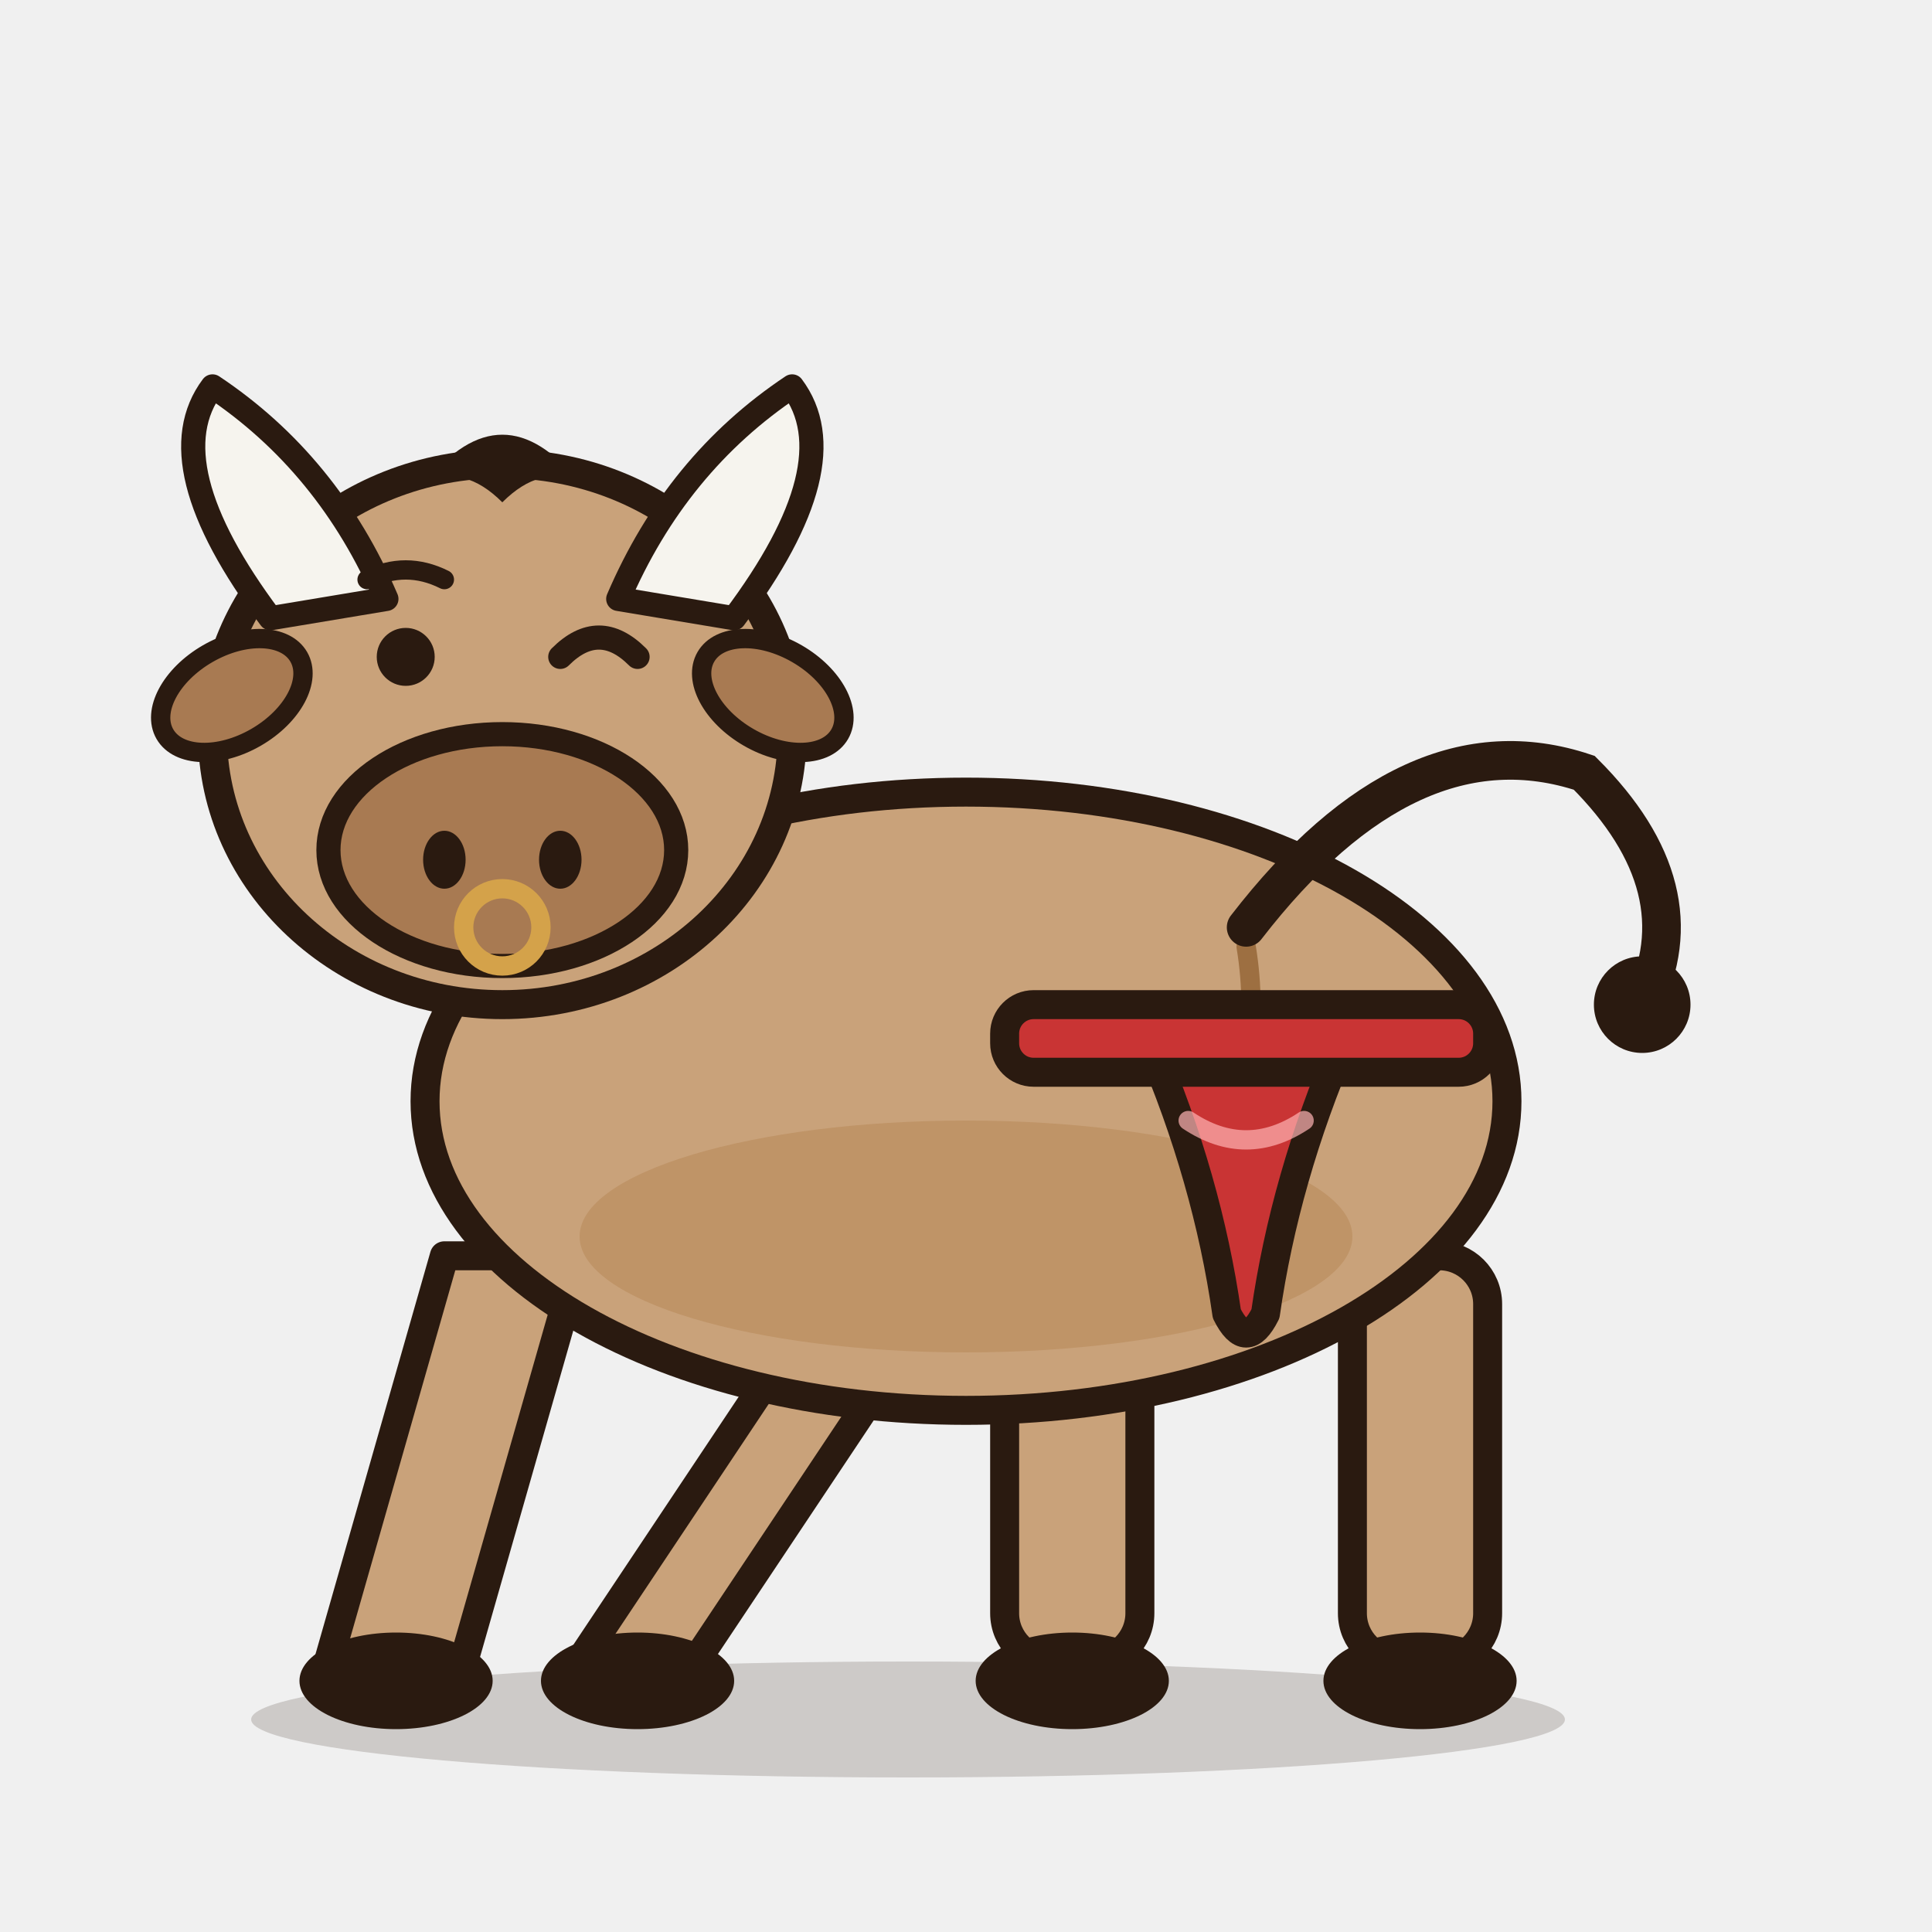
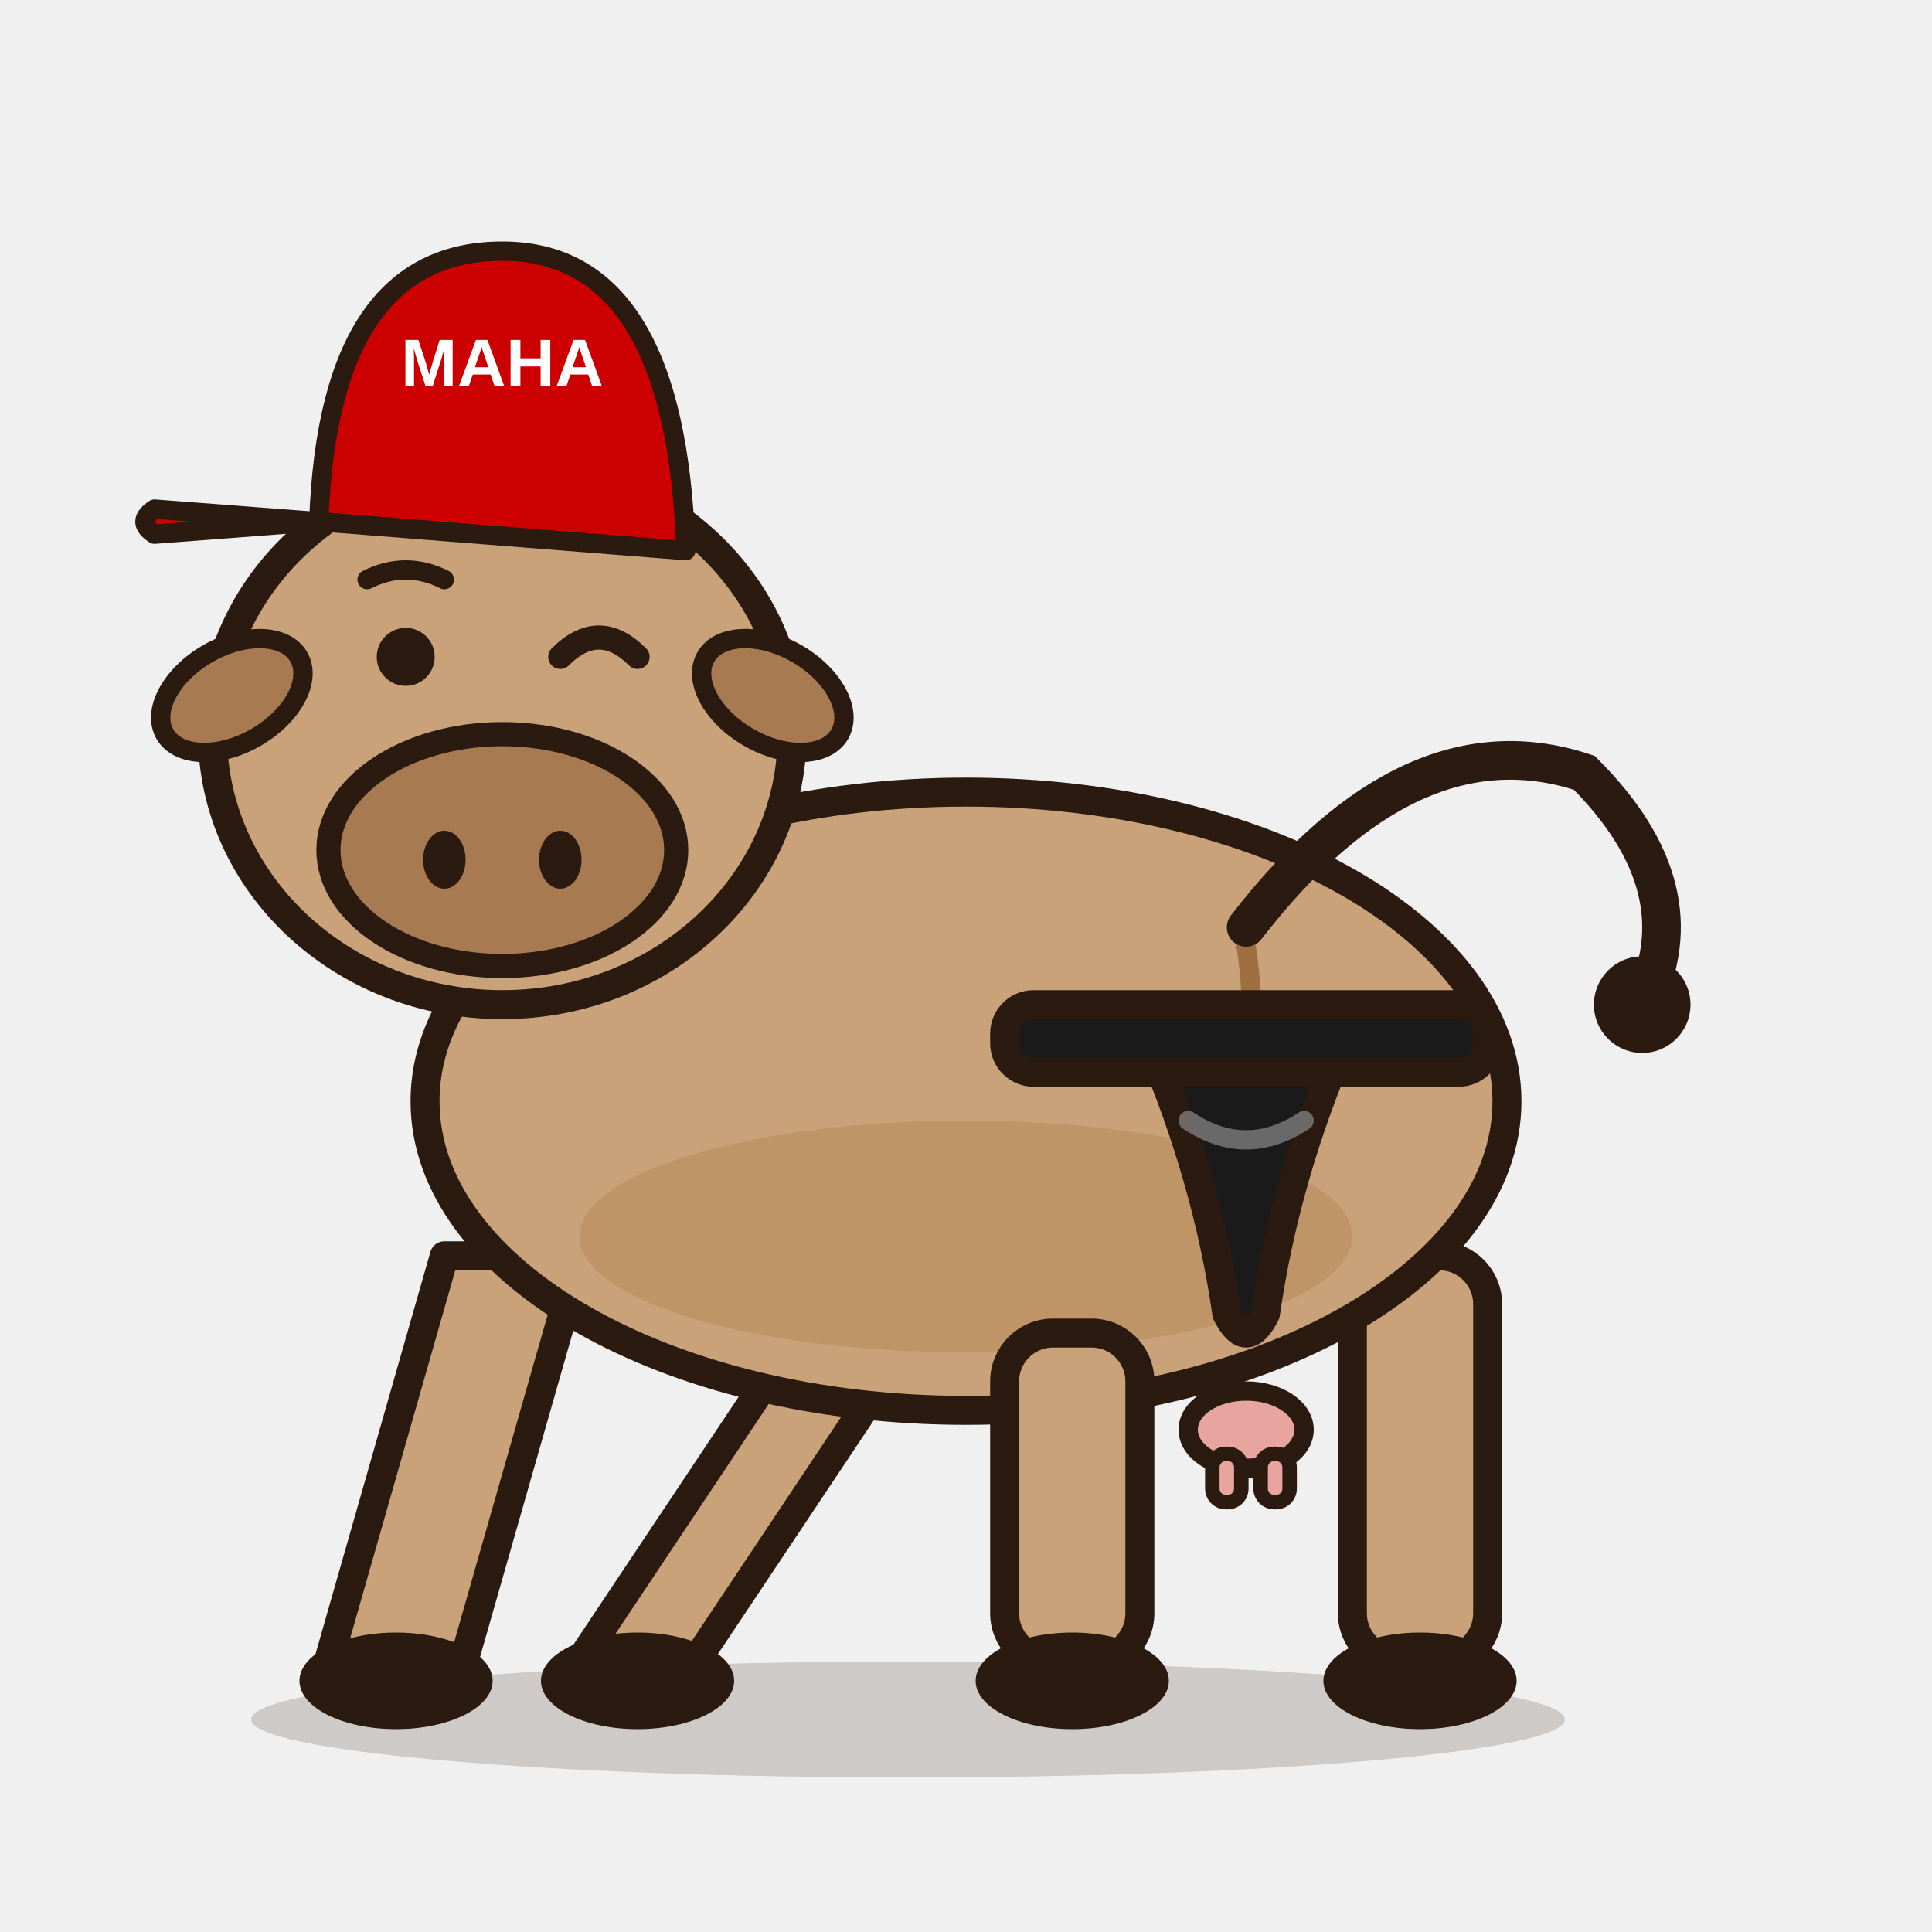
- <svg xmlns="http://www.w3.org/2000/svg" viewBox="0 0 200 200" role="img" aria-label="Thong Biltong — cartoon bull in a thong">
+ <svg xmlns="http://www.w3.org/2000/svg" viewBox="0 0 200 200" role="img" aria-label="Thong Biltong — cartoon cow in a thong">
  <ellipse cx="94" cy="178" rx="68" ry="6" fill="#2a1a10" opacity="0.18" />
  <path d="M88 130 L100 130 L72 172 L60 172 Z" fill="#c9a27a" stroke="#2a1a10" stroke-width="3" stroke-linejoin="round" />
  <ellipse cx="66" cy="174" rx="10" ry="5" fill="#2a1a10" />
-   <rect x="104" y="130" width="14" height="42" rx="5" fill="#c9a27a" stroke="#2a1a10" stroke-width="3" />
-   <ellipse cx="111" cy="174" rx="10" ry="5" fill="#2a1a10" />
  <rect x="140" y="130" width="14" height="42" rx="5" fill="#c9a27a" stroke="#2a1a10" stroke-width="3" />
  <ellipse cx="147" cy="174" rx="10" ry="5" fill="#2a1a10" />
  <path d="M46 130 L60 130 L48 172 L34 172 Z" fill="#c9a27a" stroke="#2a1a10" stroke-width="3" stroke-linejoin="round" />
  <ellipse cx="41" cy="174" rx="10" ry="5" fill="#2a1a10" />
  <ellipse cx="100" cy="114" rx="56" ry="32" fill="#c9a27a" stroke="#2a1a10" stroke-width="3" />
  <ellipse cx="100" cy="128" rx="40" ry="12" fill="#b78857" opacity="0.55" />
+   <rect x="104" y="138" width="14" height="34" rx="5" fill="#c9a27a" stroke="#2a1a10" stroke-width="3" />
+   <ellipse cx="111" cy="174" rx="10" ry="5" fill="#2a1a10" />
+   <ellipse cx="129" cy="148" rx="6" ry="4" fill="#e8a5a0" stroke="#2a1a10" stroke-width="2" />
+   <rect x="125.5" y="150.5" width="3" height="5" rx="1.4" fill="#e8a5a0" stroke="#2a1a10" stroke-width="1.5" />
+   <rect x="130.5" y="150.5" width="3" height="5" rx="1.4" fill="#e8a5a0" stroke="#2a1a10" stroke-width="1.5" />
  <path d="M129 98 Q130 104 129 110" fill="none" stroke="#8a5a2a" stroke-width="2" stroke-linecap="round" opacity="0.7" />
  <path d="M129 96 Q146 74 164 80 Q176 92 170 104" fill="none" stroke="#2a1a10" stroke-width="4" stroke-linecap="round" />
  <circle cx="170" cy="104" r="5" fill="#2a1a10" />
-   <path d="M119 108 L139 108 Q133 122 131 136 Q129 140 127 136 Q125 122 119 108 Z" fill="#c93434" stroke="#2a1a10" stroke-width="3" stroke-linejoin="round" />
-   <rect x="104" y="104" width="50" height="7" rx="3" fill="#c93434" stroke="#2a1a10" stroke-width="3" />
-   <path d="M123 116 Q129 120 135 116" fill="none" stroke="#ffb3b3" stroke-width="2" stroke-linecap="round" opacity="0.7" />
+   <path d="M119 108 L139 108 Q133 122 131 136 Q129 140 127 136 Q125 122 119 108 Z" fill="#1a1a1a" stroke="#2a1a10" stroke-width="3" stroke-linejoin="round" />
+   <rect x="104" y="104" width="50" height="7" rx="3" fill="#1a1a1a" stroke="#2a1a10" stroke-width="3" />
+   <path d="M123 116 Q129 120 135 116" fill="none" stroke="#8a8a8a" stroke-width="2" stroke-linecap="round" opacity="0.7" />
  <ellipse cx="52" cy="76" rx="30" ry="28" fill="#c9a27a" stroke="#2a1a10" stroke-width="3" />
-   <path d="M28 64 Q16 48 22 40 Q34 48 40 62 Z" fill="#f6f4ee" stroke="#2a1a10" stroke-width="2.5" stroke-linejoin="round" />
-   <path d="M76 64 Q88 48 82 40 Q70 48 64 62 Z" fill="#f6f4ee" stroke="#2a1a10" stroke-width="2.5" stroke-linejoin="round" />
  <path d="M44 50 Q52 40 60 50 Q56 48 52 52 Q48 48 44 50 Z" fill="#2a1a10" />
+   <path d="M33 54 Q34 26 52 26 Q70 26 71 57 L33 54 Z" fill="#cc0000" stroke="#2a1a10" stroke-width="2" stroke-linejoin="round" />
+   <path d="M33 54 L16 52.7 Q14 54 16 55.3 L33 54 Z" fill="#cc0000" stroke="#2a1a10" stroke-width="2" stroke-linejoin="round" />
+   <text x="52" y="40" text-anchor="middle" font-family="Arial, Helvetica, sans-serif" font-size="7" font-weight="bold" fill="#ffffff">MAHA</text>
  <ellipse cx="24" cy="72" rx="8" ry="5" transform="rotate(-30 24 72)" fill="#a87a52" stroke="#2a1a10" stroke-width="2" />
  <ellipse cx="80" cy="72" rx="8" ry="5" transform="rotate(30 80 72)" fill="#a87a52" stroke="#2a1a10" stroke-width="2" />
  <ellipse cx="52" cy="88" rx="18" ry="12" fill="#a87a52" stroke="#2a1a10" stroke-width="2.5" />
  <ellipse cx="46" cy="89" rx="2.2" ry="3" fill="#2a1a10" />
  <ellipse cx="58" cy="89" rx="2.2" ry="3" fill="#2a1a10" />
-   <circle cx="52" cy="96" r="4" fill="none" stroke="#d4a24a" stroke-width="2" />
  <circle cx="42" cy="68" r="3" fill="#2a1a10" />
  <path d="M58 68 Q62 64 66 68" fill="none" stroke="#2a1a10" stroke-width="2.5" stroke-linecap="round" />
  <path d="M38 60 Q42 58 46 60" fill="none" stroke="#2a1a10" stroke-width="2" stroke-linecap="round" />
</svg>
